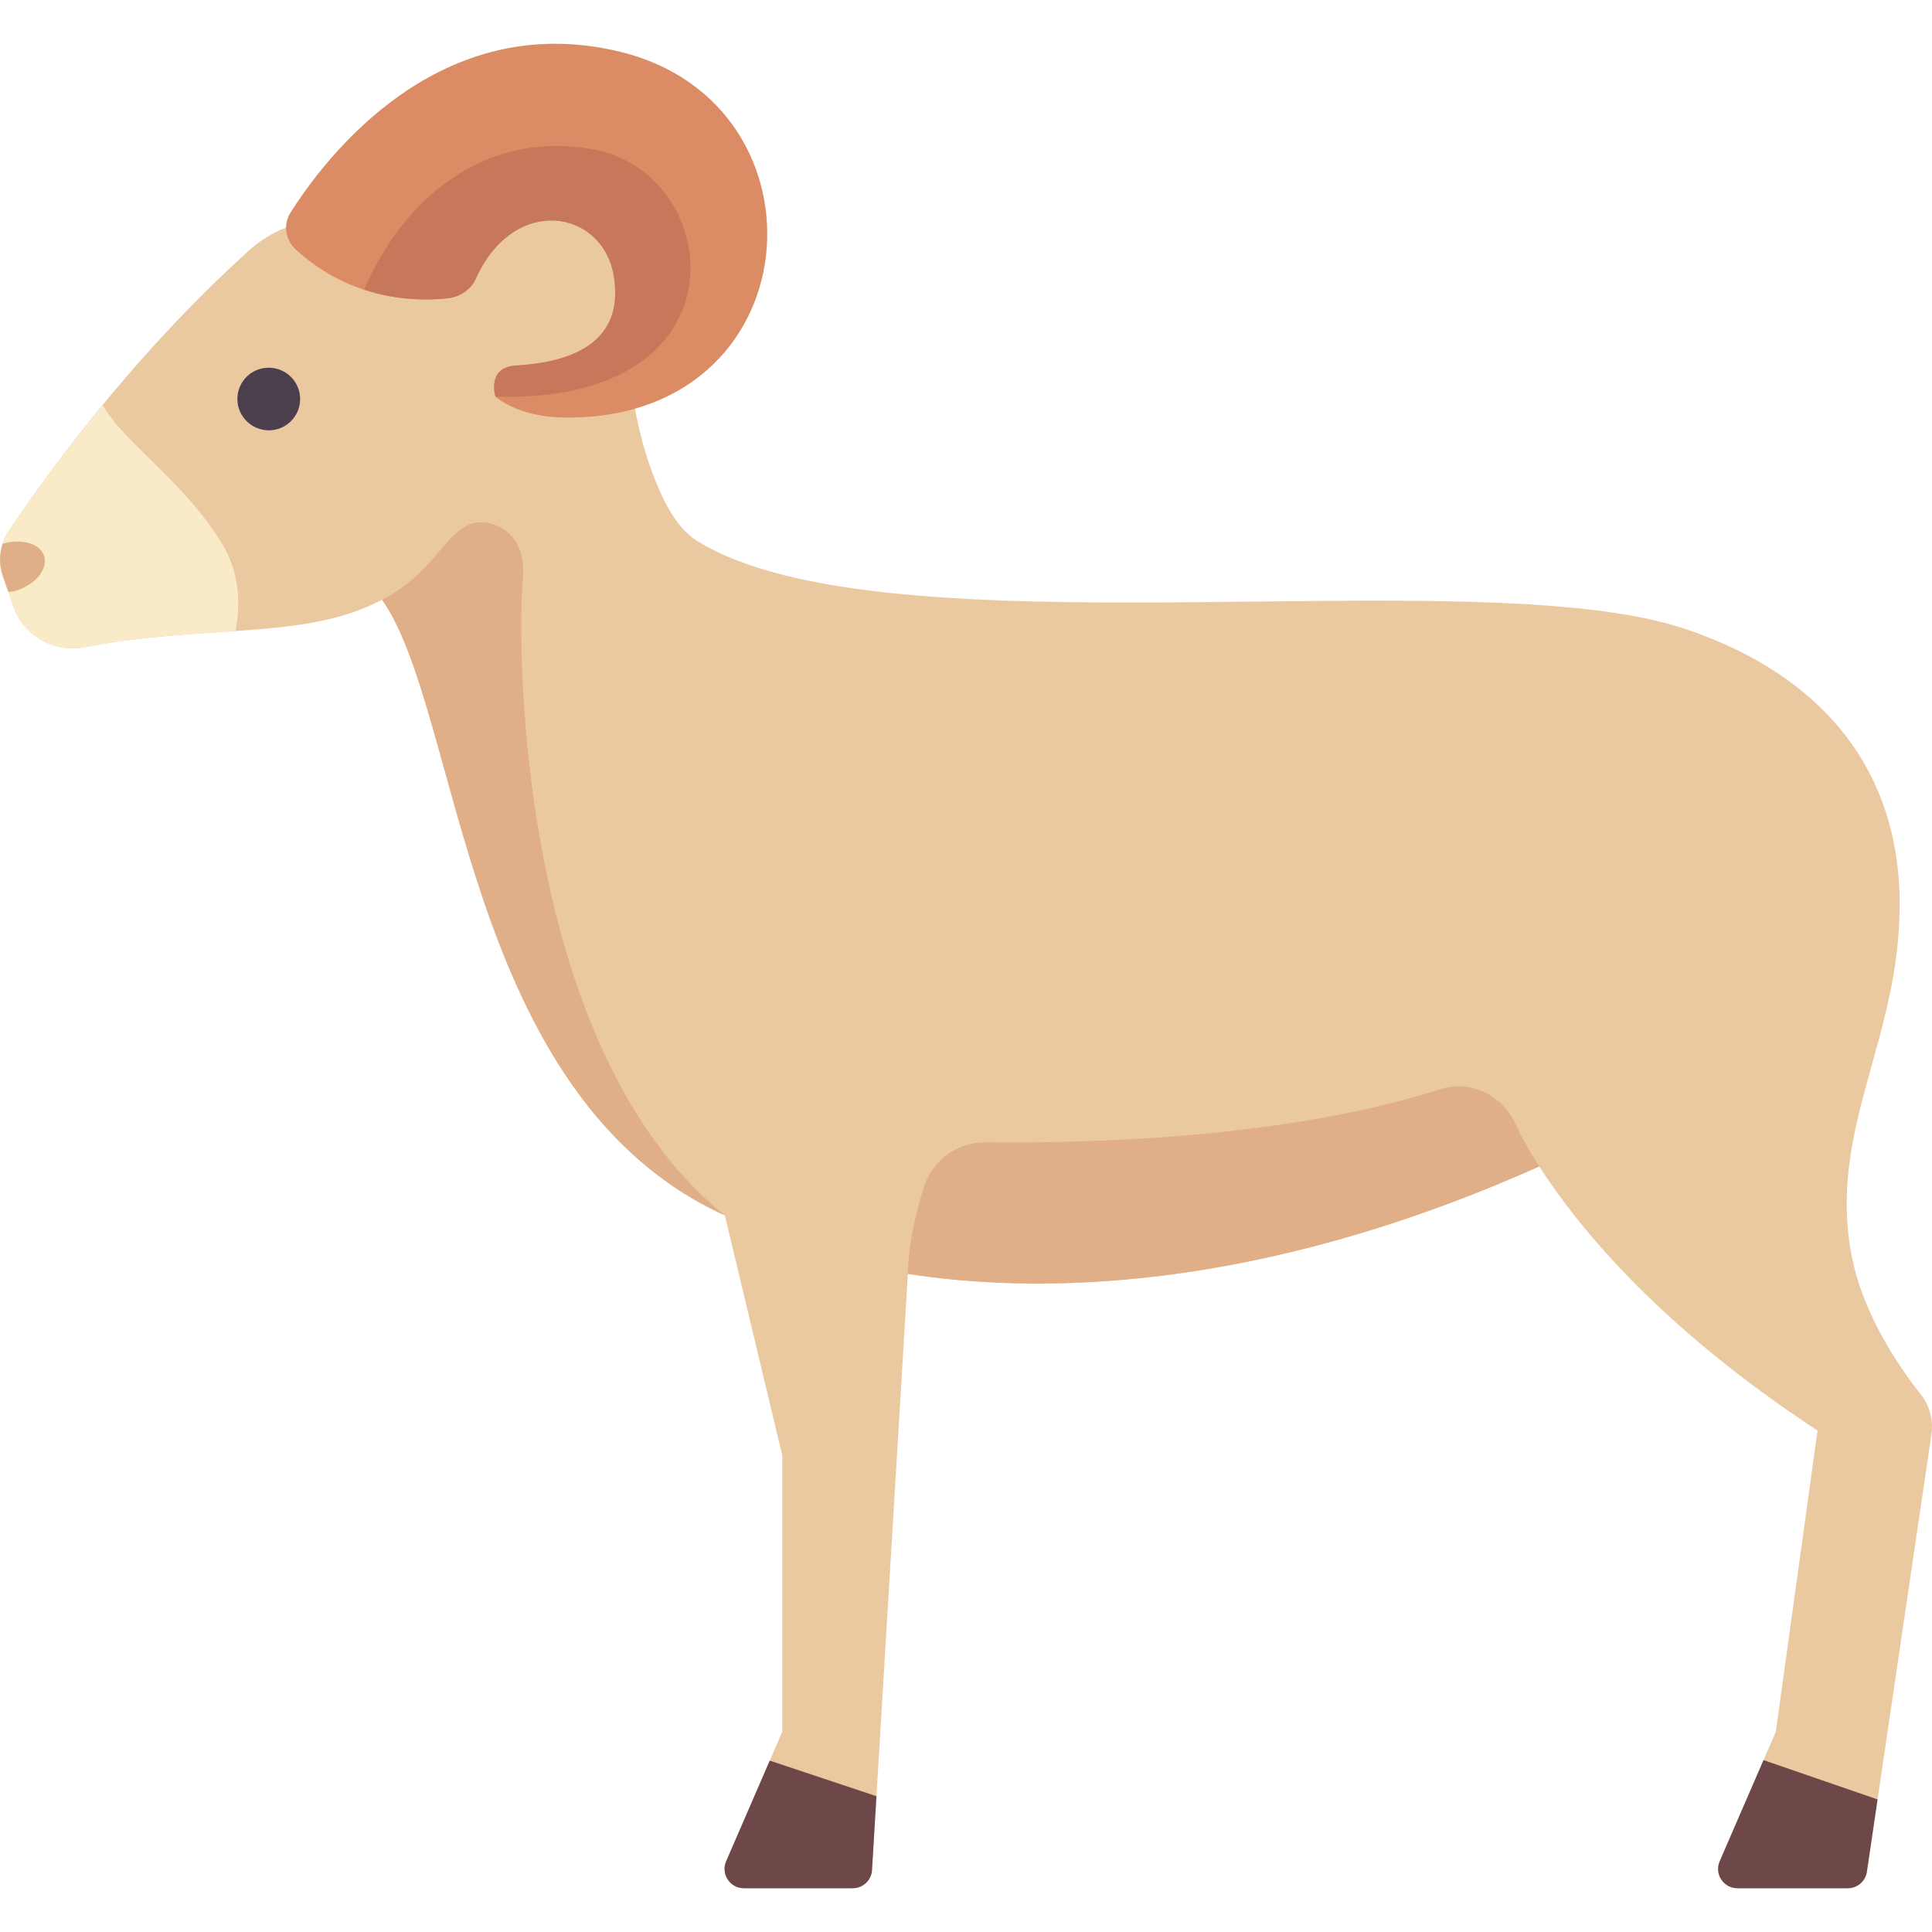
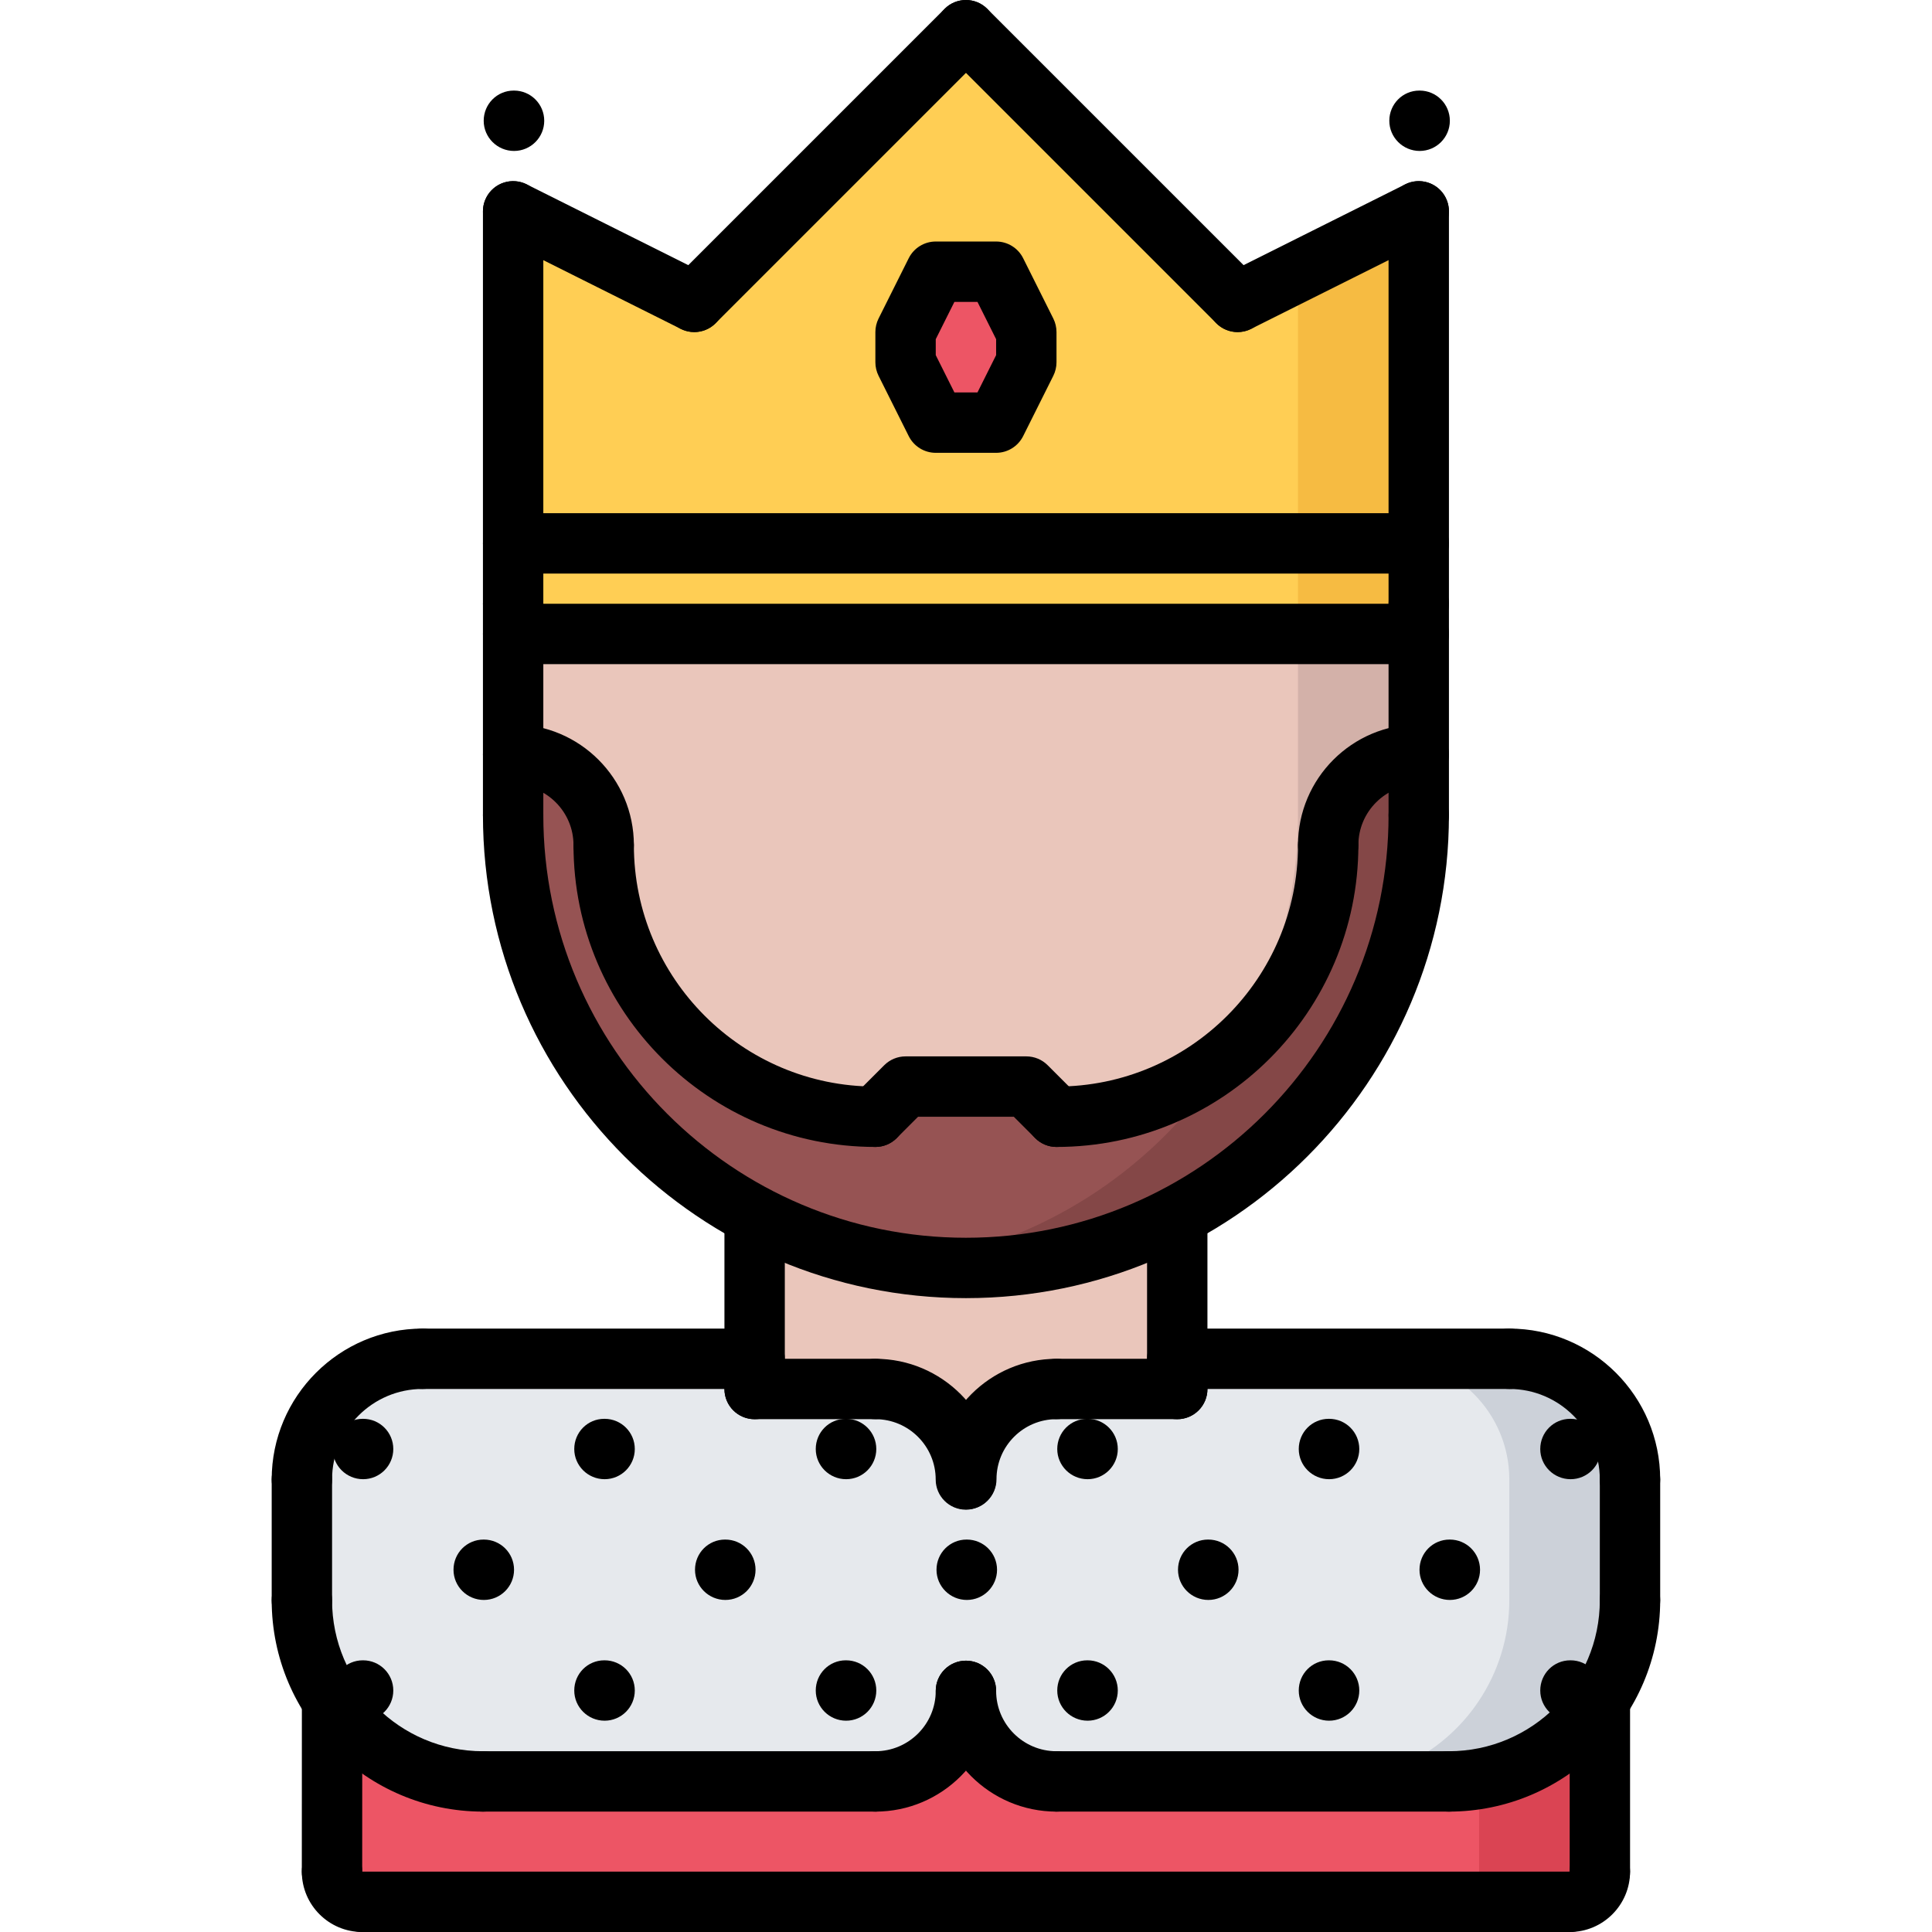
- <svg xmlns="http://www.w3.org/2000/svg" version="1.1" id="Capa_1" x="0px" y="0px" viewBox="0 0 512 512" style="enable-background:new 0 0 512 512;" xml:space="preserve">
-   <path style="fill:#EBC9A0;" d="M490.646,332.471c-6.22-33.172,12.785-56.841,12.785-92.777c0-37.318-22.297-61.509-57.014-73.081  c-55.977-18.659-211.987,7.775-261.745-23.324c-4.976-3.11-8.459-9.392-11.345-16.83c-3.514-9.058-5.508-18.636-6.425-28.308  l-4-42.196L86.93,57.977c-7.802,0.208-15.258,3.257-21.049,8.49c-31.945,28.865-55.095,61.526-63.652,74.364  c-2.326,3.489-2.852,7.847-1.481,11.81l2.785,8.052c2.727,7.885,10.884,12.366,19.075,10.777  c31.849-6.182,58.319-1.676,78.64-12.539c21.038,29.736,21.479,131.578,90.854,163.175l15.204,63.579v73.254l-14.87,34.316  c-1.464,3.378,1.012,7.149,4.693,7.149h28.857c2.706,0,4.943-2.107,5.106-4.808l9.503-157.998  c34.102,5.288,91.979,5.19,167.318-28.477c11.273,17.473,33.003,43.223,73.75,70l-11.057,79.819l-14.87,34.316  c-1.464,3.378,1.012,7.149,4.693,7.149h29.257c2.537,0,4.69-1.859,5.06-4.368l17.105-115.931c0.56-3.794-0.466-7.604-2.85-10.608  C503.509,362.579,493.626,348.367,490.646,332.471z" />
-   <path style="fill:#DC8C64;" d="M164.459,13.748C116.284,1.953,86.164,41.812,76.946,56.416c-1.985,3.144-1.264,7.253,1.485,9.757  c14.84,13.522,31.693,13.843,40.334,12.859c3.188-0.363,6.058-2.342,7.38-5.265c10.097-22.331,33.54-18.255,36.5-0.708  c3.628,21.51-18.311,23.3-26.174,23.842c-7.515,0.518-5.183,8.207-5.183,8.207s5.701,5.269,17.622,5.529  C215.327,112.079,221.472,27.707,164.459,13.748z" />
-   <path style="fill:#4B3F4E;" d="M71.245,114.041c-4.58,0-8.333-3.713-8.333-8.293s3.673-8.293,8.252-8.293h0.081  c4.58,0,8.293,3.713,8.293,8.293S75.824,114.041,71.245,114.041z" />
-   <g>
-     <path style="fill:#6E4848;" d="M197.129,500.402h28.857c2.705,0,4.943-2.107,5.106-4.808l1.178-19.585l-28.279-9.42l-11.555,26.664   C190.972,496.631,193.447,500.402,197.129,500.402z" />
-     <path style="fill:#6E4848;" d="M455.735,493.253c-1.463,3.378,1.012,7.149,4.694,7.149h29.257c2.536,0,4.69-1.859,5.06-4.369   l2.828-19.171l-30.222-10.419L455.735,493.253z" />
-   </g>
-   <path style="fill:#FAEBC8;" d="M58.983,144.326c-10.042-16.736-26.654-27.391-31.737-37.012  c-11.81,14.364-20.497,26.735-25.017,33.517c-2.326,3.489-2.852,7.847-1.481,11.81l2.785,8.052  c2.727,7.885,10.884,12.366,19.075,10.777c14.421-2.799,27.676-3.417,39.82-4.252C63.82,159.752,63.382,151.657,58.983,144.326z" />
-   <g>
-     <path style="fill:#E1AF87;" d="M0.7,144.1c-0.893,2.75-0.922,5.739,0.048,8.541l1.473,4.258c0.699-0.114,1.382-0.149,2.094-0.378   c5.166-1.66,8.465-5.772,7.37-9.184C10.614,144.003,5.739,142.619,0.7,144.1z" />
-     <path style="fill:#E1AF87;" d="M192.102,322.105c-56.322-45.265-54.882-155.691-53.558-168.449   c1.425-13.735-9.718-17.104-14.858-14.34c-6.71,3.608-9.33,12.785-22.437,19.614C122.286,188.666,122.727,290.508,192.102,322.105z   " />
-     <path style="fill:#E1AF87;" d="M407.912,309.118c-2.723-4.168-4.756-7.948-6.273-11.262c-3.514-7.674-12.013-11.785-20.046-9.195   c-41.605,13.415-96.532,14.368-120.316,14.062c-7.538-0.097-14.19,4.733-16.464,11.921c-2.065,6.527-4.07,14.863-4.219,22.952   C274.696,342.884,332.574,342.786,407.912,309.118z" />
-   </g>
-   <path style="fill:#C8785A;" d="M158.239,39.801c-27.625-5.696-50.447,10.756-61.753,36.949c8.907,2.935,17.085,2.874,22.279,2.282  c3.187-0.363,6.058-2.341,7.38-5.265c10.097-22.331,33.541-18.255,36.5-0.708c3.628,21.51-18.311,23.299-26.174,23.842  c-7.515,0.518-5.183,8.206-5.183,8.206C198.667,107.18,191.756,46.711,158.239,39.801z" />
-   <g>
- </g>
-   <g>
- </g>
-   <g>
- </g>
-   <g>
- </g>
-   <g>
- </g>
-   <g>
- </g>
-   <g>
- </g>
-   <g>
- </g>
-   <g>
- </g>
-   <g>
- </g>
-   <g>
- </g>
-   <g>
- </g>
-   <g>
- </g>
-   <g>
- </g>
-   <g>
- </g>
+ <svg xmlns="http://www.w3.org/2000/svg" height="512pt" viewBox="-72 0 512 512.002" width="512pt">
+   <path d="m255.984 80.004-72-72-72 72-48-24v112h240v-112zm0 0" fill="#ffce54" />
+   <path d="m271.984 72.004v96h32v-112zm0 0" fill="#f6bb42" />
+   <path d="m351.984 450.641v45.363c0 4.477-3.52 8-8 8h-320c-4.398 0-8-3.523-8-8v-45.363c8.641 12.961 23.359 21.441 40.082 21.441h103.918c13.273 0 24-10.719 24-24 0 13.281 10.719 24 24 24h104c16.719 0 31.441-8.48 40-21.441zm0 0" fill="#ed5565" />
+   <path d="m319.984 471.34v24.664c0 4.477-3.52 8-8 8h32c4.48 0 8-3.523 8-8v-45.363c-7.168 10.84-18.656 18.465-32 20.699zm0 0" fill="#da4453" />
+   <path d="m199.984 88.004v8l-8 16h-16l-8-16v-8l8-16h16zm0 0" fill="#ed5565" />
+   <path d="m303.984 168.004v32c-13.281 0-24 10.719-24 24 0 39.758-32.168 72-72 72l-8-8h-32l-8 8c-39.758 0-72-32.242-72-72 0-13.281-10.727-24-24-24v-32zm0 0" fill="#eac6bb" />
+   <path d="m303.984 216.004c0 46.078-25.918 86.078-64.078 106.156-16.73 8.883-35.762 13.844-55.922 13.844-20.168 0-39.191-4.961-55.918-13.844-38.082-20.078-64.082-60.078-64.082-106.156v-16c13.273 0 24 10.719 24 24 0 39.758 32.242 72 72 72l8-8h32l8 8c39.832 0 72-32.242 72-72 0-13.281 10.719-24 24-24zm0 0" fill="#965353" />
+   <path d="m271.984 168.004v48c0 23.375-6.695 45.168-18.254 63.613 16.047-13.207 26.254-33.215 26.254-55.613 0-13.281 10.719-24 24-24v-32zm0 0" fill="#d3b1a9" />
+   <path d="m279.984 224.004c0 22.398-10.207 42.406-26.254 55.613-11.219 17.906-27.027 32.648-45.824 42.535-12.227 6.496-25.695 10.859-39.922 12.762 2.551.336 5.129.602 7.719.793.082 0 .168.016.242.016 2.656.184 5.336.281 8.039.281 20.16 0 39.191-4.961 55.922-13.844 38.16-20.078 64.078-60.078 64.078-106.156v-16c-13.281 0-24 10.719-24 24zm0 0" fill="#844747" />
+   <path d="m239.984 360.082v8h-32c-13.199 0-23.918 10.727-23.918 23.922h-.082c-.078-13.195-10.727-23.922-24-23.922h-32v-45.84l.082-.082c16.727 8.883 35.75 13.844 55.918 13.844 20.16 0 39.191-4.961 55.922-13.844l.078.082zm0 0" fill="#eac6bb" />
+   <path d="m239.984 368.082v-8h88c17.68 0 32 14.32 32 32v32c0 9.832-2.961 18.961-8 26.559-8.559 12.961-23.281 21.441-40 21.441h-104c-13.281 0-24-10.719-24-24 0 13.281-10.727 24-24 24h-103.918c-16.723 0-31.441-8.48-40.082-21.441-5.039-7.598-8-16.727-8-26.559v-32c0-17.68 14.32-32 32-32h88v8h32c13.273 0 23.922 10.727 24 23.922h.082c0-13.195 10.719-23.922 23.918-23.922zm0 0" fill="#e6e9ed" />
+   <path d="m327.984 360.082h-32c17.68 0 32 14.32 32 32v32c0 9.832-2.961 18.961-8 26.559-8.559 12.961-23.281 21.441-40 21.441h32c16.719 0 31.441-8.48 40-21.441 5.039-7.598 8-16.727 8-26.559v-32c0-17.68-14.32-32-32-32zm0 0" fill="#ccd1d9" />
+   <path d="m183.984 344.02c-70.574 0-128-57.426-128-128 0-4.418 3.578-8 8-8 4.426 0 8 3.582 8 8 0 61.758 50.242 112 112 112 61.762 0 112-50.242 112-112 0-4.418 3.578-8 8-8 4.426 0 8 3.582 8 8 0 70.574-57.422 128-128 128zm0 0" />
+   <path d="m63.984 224.012c-4.422 0-8-3.586-8-8v-56.008c0-4.418 3.578-8 8-8 4.426 0 8 3.582 8 8v56.016c0 4.414-3.574 7.992-8 7.992zm0 0" />
+   <path d="m303.984 224.012c-4.422 0-8-3.586-8-8v-56.008c0-4.418 3.578-8 8-8 4.426 0 8 3.582 8 8v56.016c0 4.414-3.574 7.992-8 7.992zm0 0" />
+   <path d="m207.984 303.953c-2.047 0-4.094-.781-5.656-2.344l-5.656-5.656h-25.375l-5.656 5.656c-3.129 3.129-8.184 3.129-11.312 0s-3.129-8.184 0-11.312l8-8c1.496-1.496 3.527-2.344 5.656-2.344h32c2.129 0 4.16.84 5.656 2.344l8 8c3.129 3.129 3.129 8.184 0 11.312-1.559 1.562-3.609 2.344-5.656 2.344zm0 0" />
+   <path d="m159.984 303.953c-44.113 0-80-35.887-80-80 0-4.414 3.578-8 8-8 4.426 0 8 3.586 8 8 0 35.297 28.711 64 64 64 4.426 0 8 3.578 8 8 0 4.426-3.574 8-8 8zm0 0" />
+   <path d="m87.984 231.953c-4.422 0-8-3.582-8-8 0-8.824-7.176-16-16-16-4.422 0-8-3.582-8-8 0-4.414 3.578-8 8-8 17.648 0 32 14.352 32 32 0 4.418-3.574 8-8 8zm0 0" />
+   <path d="m207.984 303.953c-4.422 0-8-3.574-8-8 0-4.422 3.578-8 8-8 35.289 0 64-28.711 64-64 0-4.414 3.578-8 8-8 4.426 0 8 3.586 8 8 0 44.113-35.887 80-80 80zm0 0" />
+   <path d="m279.984 231.953c-4.422 0-8-3.582-8-8 0-17.648 14.352-32 32-32 4.426 0 8 3.586 8 8 0 4.418-3.574 8-8 8-8.824 0-16 7.176-16 16 0 4.418-3.574 8-8 8zm0 0" />
+   <path d="m303.984 176.004h-240c-4.422 0-8-3.586-8-8 0-4.418 3.578-8 8-8h240c4.426 0 8 3.582 8 8 0 4.414-3.574 8-8 8zm0 0" />
+   <path d="m303.984 152.004h-240c-4.422 0-8-3.586-8-8 0-4.418 3.578-8 8-8h240c4.426 0 8 3.582 8 8 0 4.414-3.574 8-8 8zm0 0" />
+   <path d="m303.984 168.004c-4.422 0-8-3.586-8-8v-104c0-4.418 3.578-8 8-8 4.426 0 8 3.582 8 8v104c0 4.414-3.574 8-8 8zm0 0" />
+   <path d="m63.984 168.004c-4.422 0-8-3.586-8-8v-104c0-4.418 3.578-8 8-8 4.426 0 8 3.582 8 8v104c0 4.414-3.574 8-8 8zm0 0" />
+   <path d="m111.977 88.004c-1.199 0-2.422-.273-3.566-.844l-48-24c-3.953-1.973-5.555-6.781-3.578-10.734 1.984-3.953 6.785-5.551 10.738-3.574l48 24c3.949 1.973 5.551 6.781 3.574 10.734-1.406 2.801-4.23 4.418-7.168 4.418zm0 0" />
+   <path d="m255.992 88.004c-2.934 0-5.758-1.617-7.168-4.426-1.977-3.953-.375-8.762 3.578-10.734l48-24c3.949-1.977 8.75-.379 10.734 3.574 1.977 3.953.375 8.762-3.574 10.734l-48 24c-1.145.578-2.371.852-3.57.852zm0 0" />
+   <path d="m111.984 88.004c-2.047 0-4.094-.785-5.656-2.348-3.129-3.125-3.129-8.184 0-11.309l72-72c3.129-3.129 8.184-3.129 11.312 0 3.129 3.125 3.129 8.184 0 11.309l-72 72c-1.559 1.562-3.609 2.348-5.656 2.348zm0 0" />
+   <path d="m255.984 88.004c-2.047 0-4.094-.785-5.656-2.348l-72-72c-3.129-3.125-3.129-8.184 0-11.309 3.129-3.129 8.184-3.129 11.312 0l72 72c3.129 3.125 3.129 8.184 0 11.309-1.559 1.562-3.609 2.348-5.656 2.348zm0 0" />
+   <path d="m191.984 120.004h-16c-3.031 0-5.801-1.715-7.16-4.426l-8-16c-.551-1.105-.84-2.336-.84-3.574v-8c0-1.242.289-2.473.84-3.578l8-16c1.359-2.711 4.129-4.422 7.16-4.422h16c3.031 0 5.801 1.711 7.16 4.422l8 16c.551 1.105.84 2.336.84 3.578v8c0 1.238-.289 2.469-.84 3.574l-8 16c-1.359 2.711-4.129 4.426-7.16 4.426zm-11.055-16h6.109l4.945-9.891v-4.223l-4.945-9.887h-6.109l-4.945 9.887v4.223zm0 0" />
+   <path d="m304.227 40.004c-4.426 0-8.043-3.586-8.043-8 0-4.418 3.539-8 7.953-8h.09c4.414 0 8 3.582 8 8 0 4.414-3.586 8-8 8zm0 0" />
+   <path d="m64.227 40.004c-4.426 0-8.043-3.586-8.043-8 0-4.418 3.539-8 7.953-8h.09c4.414 0 8 3.582 8 8 0 4.414-3.586 8-8 8zm0 0" />
+   <path d="m15.984 504.004c-4.422 0-8-3.586-8-8l.016-45.363c0-4.422 3.586-8 8-8 4.426 0 8 3.586 8 8l-.016 45.363c0 4.422-3.582 8-8 8zm0 0" />
+   <path d="m23.984 512.004c-8.824 0-16-7.18-16-16 0-4.426 3.578-8 8-8 4.426 0 8 3.574 8 8v.016c4.426 0 8 3.566 8 7.992 0 4.414-3.574 7.992-8 7.992zm0 0" />
+   <path d="m343.984 512.004c-4.422 0-8-3.578-8-8 0-4.426 3.578-8 8-8h.016c0-4.426 3.57-8 7.992-8 4.418 0 7.992 3.574 7.992 8 0 8.82-7.176 16-16 16zm0 0" />
+   <path d="m351.984 504.004c-4.422 0-8-3.578-8-8v-45.395c0-4.422 3.578-8 8-8 4.426 0 8 3.578 8 8v45.395c0 4.422-3.574 8-8 8zm0 0" />
+   <path d="m343.984 512.004h-320c-4.422 0-8-3.578-8-8 0-4.426 3.578-8 8-8h320c4.426 0 8 3.574 8 8 0 4.422-3.574 8-8 8zm0 0" />
+   <path d="m127.984 376.113c-4.422 0-8-3.574-8-8v-45.855c0-4.422 3.578-8 8-8 4.426 0 8 3.578 8 8v45.855c0 4.418-3.574 8-8 8zm0 0" />
+   <path d="m159.984 376.098h-32c-4.422 0-8-3.574-8-8 0-4.422 3.578-8 8-8h32c4.426 0 8 3.578 8 8 0 4.426-3.574 8-8 8zm0 0" />
+   <path d="m183.969 400.082c-4.422 0-8-3.574-8-8 0-8.816-7.168-15.984-15.984-15.984-4.422 0-8-3.574-8-8 0-4.422 3.578-8 8-8 17.633 0 31.984 14.352 31.984 31.984 0 4.426-3.574 8-8 8zm0 0" />
+   <path d="m127.984 368.098h-88c-4.422 0-8-3.574-8-8 0-4.422 3.578-8 8-8h88c4.426 0 8 3.578 8 8 0 4.426-3.574 8-8 8zm0 0" />
+   <path d="m8 400.082c-4.422 0-8-3.574-8-8 0-22.055 17.938-39.992 39.984-39.992 4.426 0 8 3.574 8 8 0 4.426-3.574 8-8 8-13.223 0-23.984 10.77-23.984 23.992 0 4.426-3.574 8-8 8zm0 0" />
+   <path d="m56.016 480.098c-30.887 0-56.016-25.129-56.016-56.016 0-4.426 3.578-8 8-8 4.426 0 8 3.574 8 8 0 22.062 17.953 40.016 40.016 40.016 4.426 0 8 3.578 8 8 0 4.426-3.574 8-8 8zm0 0" />
+   <path d="m8 432.082c-4.422 0-8-3.574-8-8v-32c0-4.426 3.578-8 8-8 4.426 0 8 3.574 8 8v32c0 4.426-3.574 8-8 8zm0 0" />
+   <path d="m159.984 480.098h-103.969c-4.422 0-8-3.574-8-8 0-4.422 3.578-8 8-8h103.969c4.426 0 8 3.578 8 8 0 4.426-3.574 8-8 8zm0 0" />
+   <path d="m159.984 480.098c-4.422 0-8-3.574-8-8 0-4.422 3.578-8 8-8 8.824 0 16-7.176 16-16 0-4.422 3.578-8 8-8 4.426 0 8 3.578 8 8 0 17.648-14.352 32-32 32zm0 0" />
+   <path d="m239.984 376.113c-4.422 0-8-3.574-8-8v-45.855c0-4.422 3.578-8 8-8 4.426 0 8 3.578 8 8v45.855c0 4.418-3.574 8-8 8zm0 0" />
+   <path d="m239.984 376.098h-32c-4.422 0-8-3.574-8-8 0-4.422 3.578-8 8-8h32c4.426 0 8 3.578 8 8 0 4.426-3.574 8-8 8zm0 0" />
+   <path d="m184.082 400.004c-4.426 0-8-3.578-8-8 0-17.594 14.312-31.906 31.902-31.906 4.426 0 8 3.578 8 8 0 4.426-3.574 8-8 8-8.773 0-15.902 7.137-15.902 15.906 0 4.422-3.586 8-8 8zm0 0" />
+   <path d="m327.984 368.098h-88c-4.422 0-8-3.574-8-8 0-4.422 3.578-8 8-8h88c4.426 0 8 3.578 8 8 0 4.426-3.574 8-8 8zm0 0" />
+   <path d="m359.969 400.082c-4.422 0-8-3.574-8-8 0-13.223-10.758-23.992-23.984-23.992-4.422 0-8-3.574-8-8 0-4.426 3.578-8 8-8 22.047 0 39.984 17.938 39.984 39.992 0 4.426-3.574 8-8 8zm0 0" />
+   <path d="m311.953 480.098c-4.426 0-8-3.574-8-8 0-4.422 3.574-8 8-8 22.062 0 40.016-17.953 40.016-40.016 0-4.426 3.578-8 8-8 4.426 0 8 3.574 8 8 0 30.887-25.129 56.016-56.016 56.016zm0 0" />
+   <path d="m359.969 432.082c-4.422 0-8-3.574-8-8v-32c0-4.426 3.578-8 8-8 4.426 0 8 3.574 8 8v32c0 4.426-3.574 8-8 8zm0 0" />
+   <path d="m311.953 480.098h-103.969c-4.422 0-8-3.574-8-8 0-4.422 3.578-8 8-8h103.969c4.426 0 8 3.578 8 8 0 4.426-3.574 8-8 8zm0 0" />
+   <path d="m207.984 480.098c-17.648 0-32-14.352-32-32 0-4.422 3.578-8 8-8 4.426 0 8 3.578 8 8 0 8.824 7.176 16 16 16 4.426 0 8 3.578 8 8 0 4.426-3.574 8-8 8zm0 0" />
+   <path d="m24.227 456.004c-4.426 0-8.043-3.578-8.043-8 0-4.426 3.539-8 7.953-8h.09c4.414 0 8 3.574 8 8 0 4.422-3.586 8-8 8zm0 0" />
+   <path d="m24.227 392.004c-4.426 0-8.043-3.578-8.043-8 0-4.426 3.539-8 7.953-8h.09c4.414 0 8 3.574 8 8 0 4.422-3.586 8-8 8zm0 0" />
+   <path d="m56.227 424.004c-4.426 0-8.043-3.578-8.043-8 0-4.426 3.539-8 7.953-8h.09c4.414 0 8 3.574 8 8 0 4.422-3.586 8-8 8zm0 0" />
+   <path d="m88.227 456.004c-4.426 0-8.043-3.578-8.043-8 0-4.426 3.539-8 7.953-8h.09c4.414 0 8 3.574 8 8 0 4.422-3.586 8-8 8zm0 0" />
+   <path d="m88.227 392.004c-4.426 0-8.043-3.578-8.043-8 0-4.426 3.539-8 7.953-8h.09c4.414 0 8 3.574 8 8 0 4.422-3.586 8-8 8zm0 0" />
+   <path d="m120.227 424.004c-4.426 0-8.043-3.578-8.043-8 0-4.426 3.539-8 7.953-8h.09c4.414 0 8 3.574 8 8 0 4.422-3.586 8-8 8zm0 0" />
+   <path d="m152.227 456.004c-4.426 0-8.043-3.578-8.043-8 0-4.426 3.539-8 7.953-8h.09c4.414 0 8 3.574 8 8 0 4.422-3.586 8-8 8zm0 0" />
+   <path d="m152.227 392.004c-4.426 0-8.043-3.578-8.043-8 0-4.426 3.539-8 7.953-8h.09c4.414 0 8 3.574 8 8 0 4.422-3.586 8-8 8zm0 0" />
+   <path d="m184.227 424.004c-4.426 0-8.043-3.578-8.043-8 0-4.426 3.539-8 7.953-8h.09c4.414 0 8 3.574 8 8 0 4.422-3.586 8-8 8zm0 0" />
+   <path d="m216.227 456.004c-4.426 0-8.043-3.578-8.043-8 0-4.426 3.539-8 7.953-8h.09c4.414 0 8 3.574 8 8 0 4.422-3.586 8-8 8zm0 0" />
+   <path d="m216.227 392.004c-4.426 0-8.043-3.578-8.043-8 0-4.426 3.539-8 7.953-8h.09c4.414 0 8 3.574 8 8 0 4.422-3.586 8-8 8zm0 0" />
+   <path d="m248.227 424.004c-4.426 0-8.043-3.578-8.043-8 0-4.426 3.539-8 7.953-8h.09c4.414 0 8 3.574 8 8 0 4.422-3.586 8-8 8zm0 0" />
+   <path d="m280.227 456.004c-4.426 0-8.043-3.578-8.043-8 0-4.426 3.539-8 7.953-8h.09c4.414 0 8 3.574 8 8 0 4.422-3.586 8-8 8zm0 0" />
+   <path d="m280.227 392.004c-4.426 0-8.043-3.578-8.043-8 0-4.426 3.539-8 7.953-8h.09c4.414 0 8 3.574 8 8 0 4.422-3.586 8-8 8zm0 0" />
+   <path d="m312.227 424.004c-4.426 0-8.043-3.578-8.043-8 0-4.426 3.539-8 7.953-8h.09c4.414 0 8 3.574 8 8 0 4.422-3.586 8-8 8zm0 0" />
+   <path d="m344.227 456.004c-4.426 0-8.043-3.578-8.043-8 0-4.426 3.539-8 7.953-8h.09c4.414 0 8 3.574 8 8 0 4.422-3.586 8-8 8zm0 0" />
+   <path d="m344.227 392.004c-4.426 0-8.043-3.578-8.043-8 0-4.426 3.539-8 7.953-8h.09c4.414 0 8 3.574 8 8 0 4.422-3.586 8-8 8zm0 0" />
</svg>
